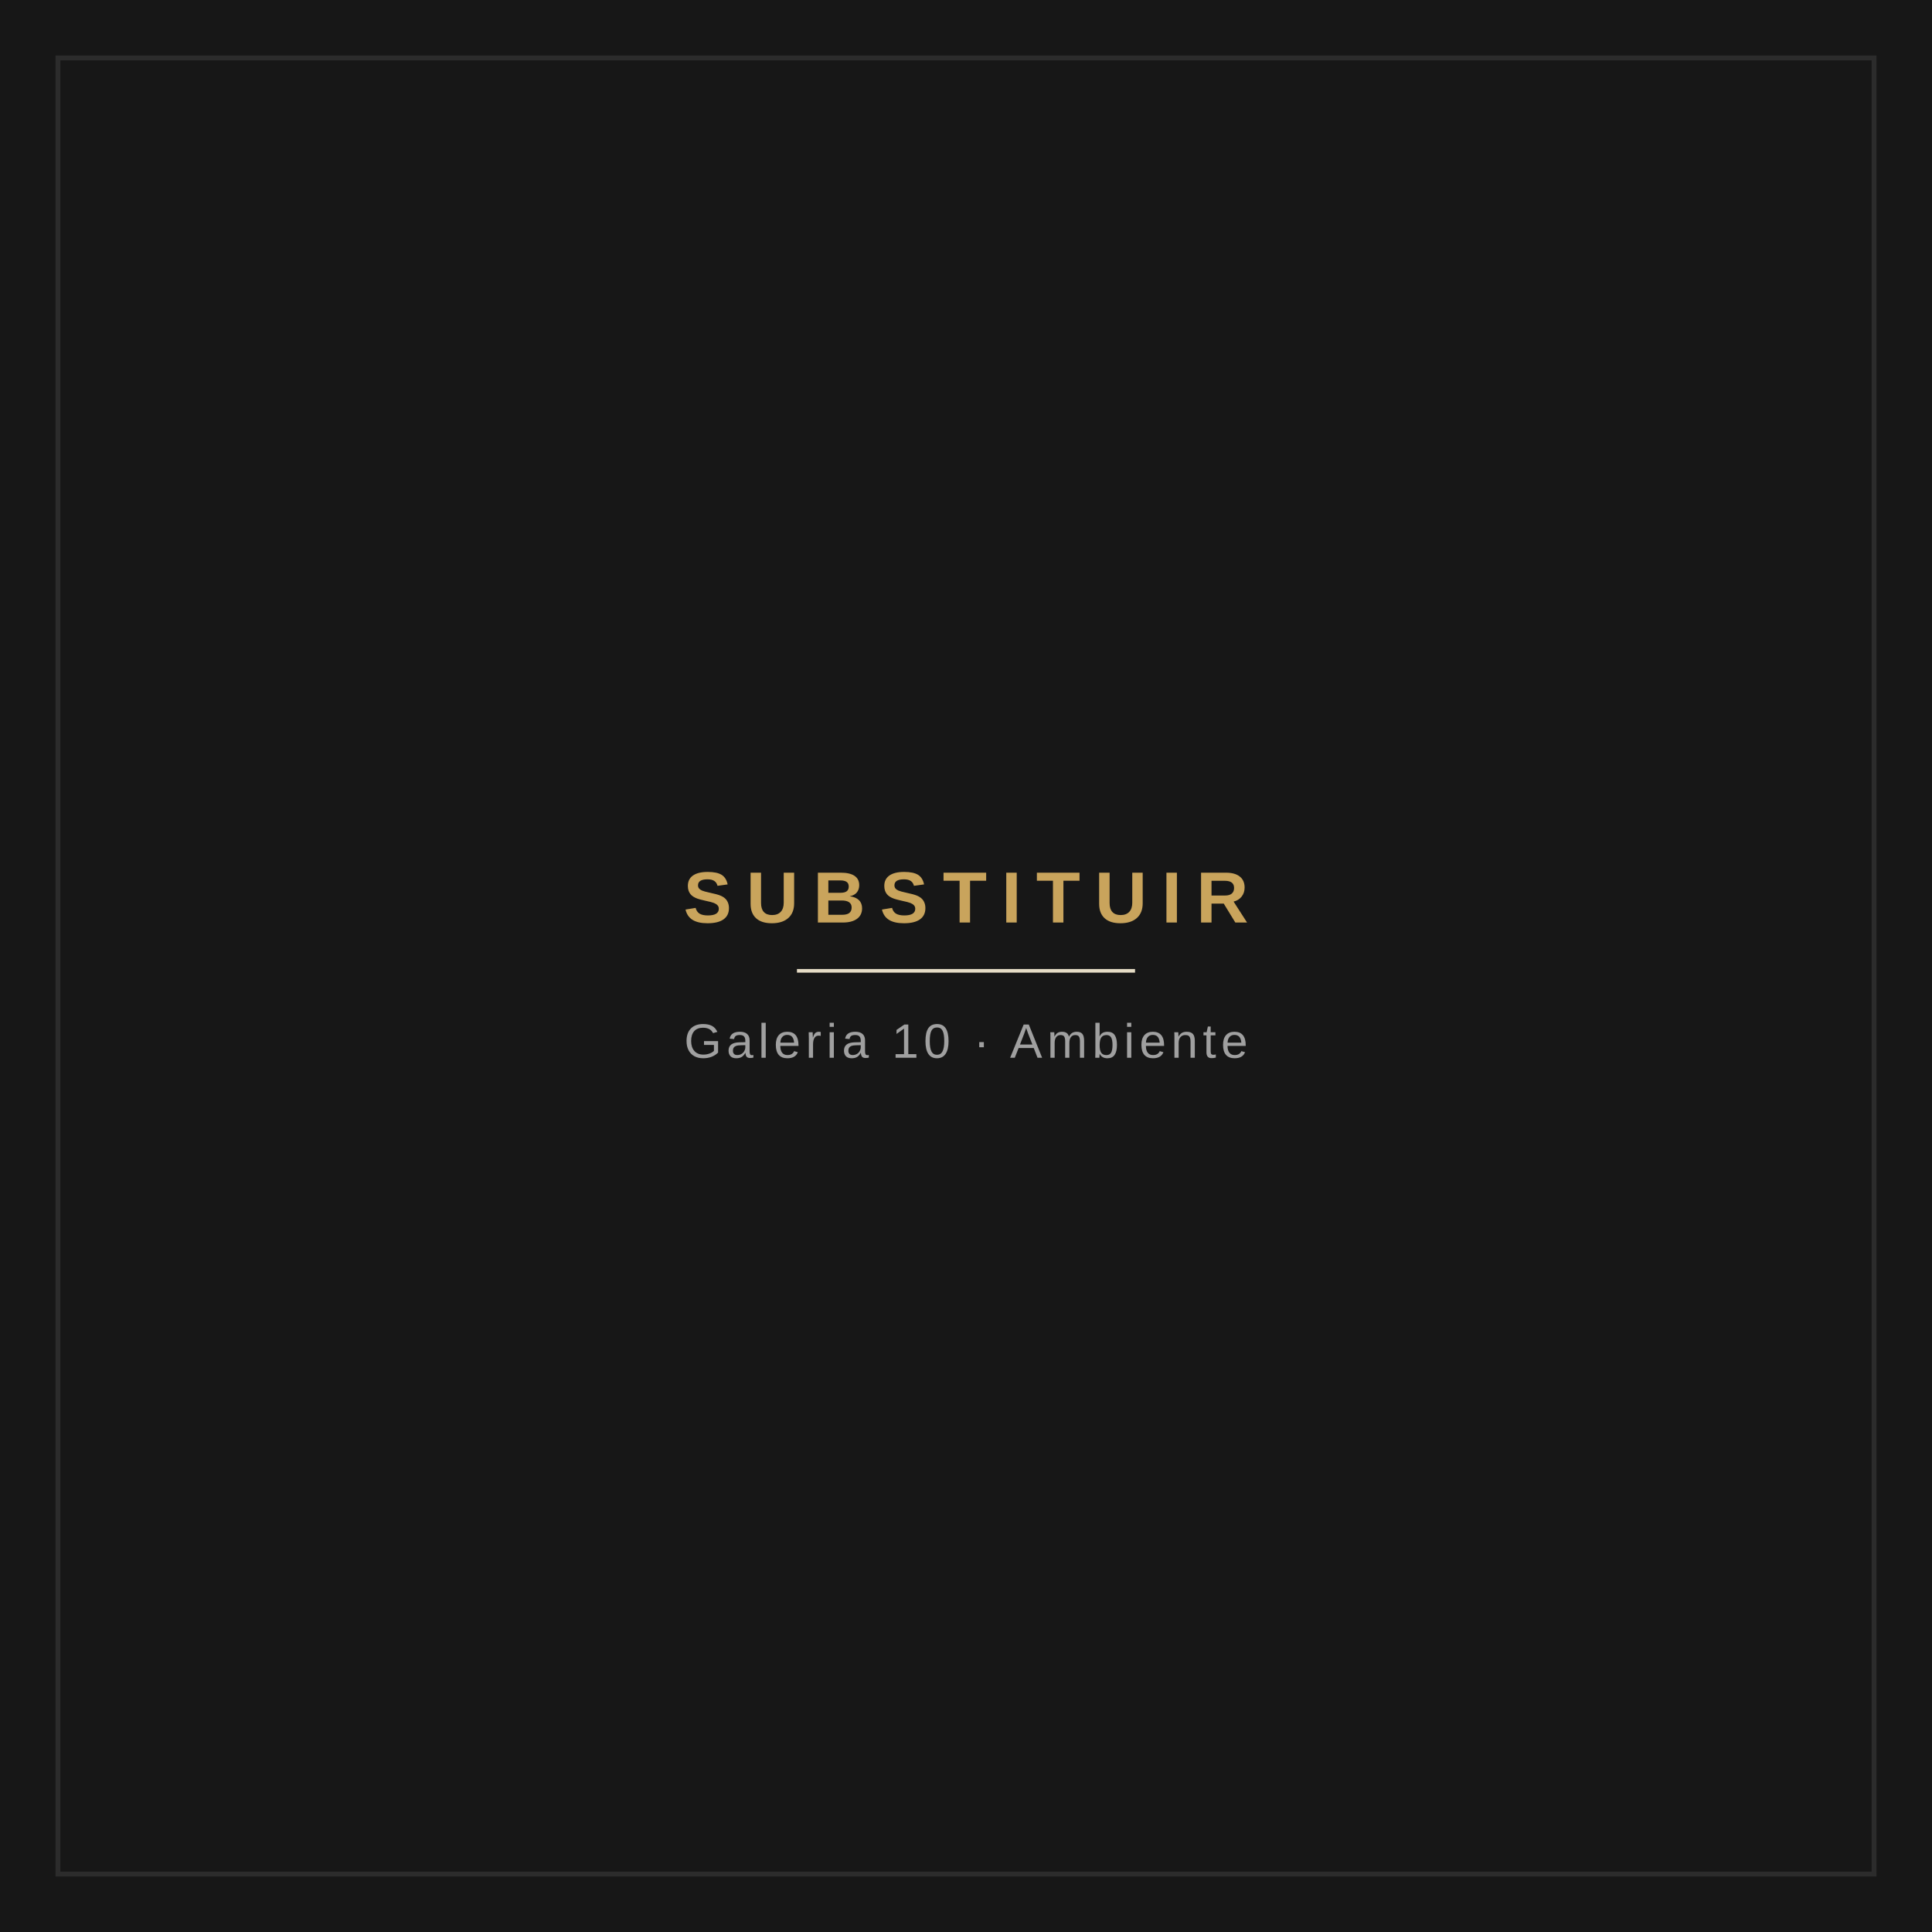
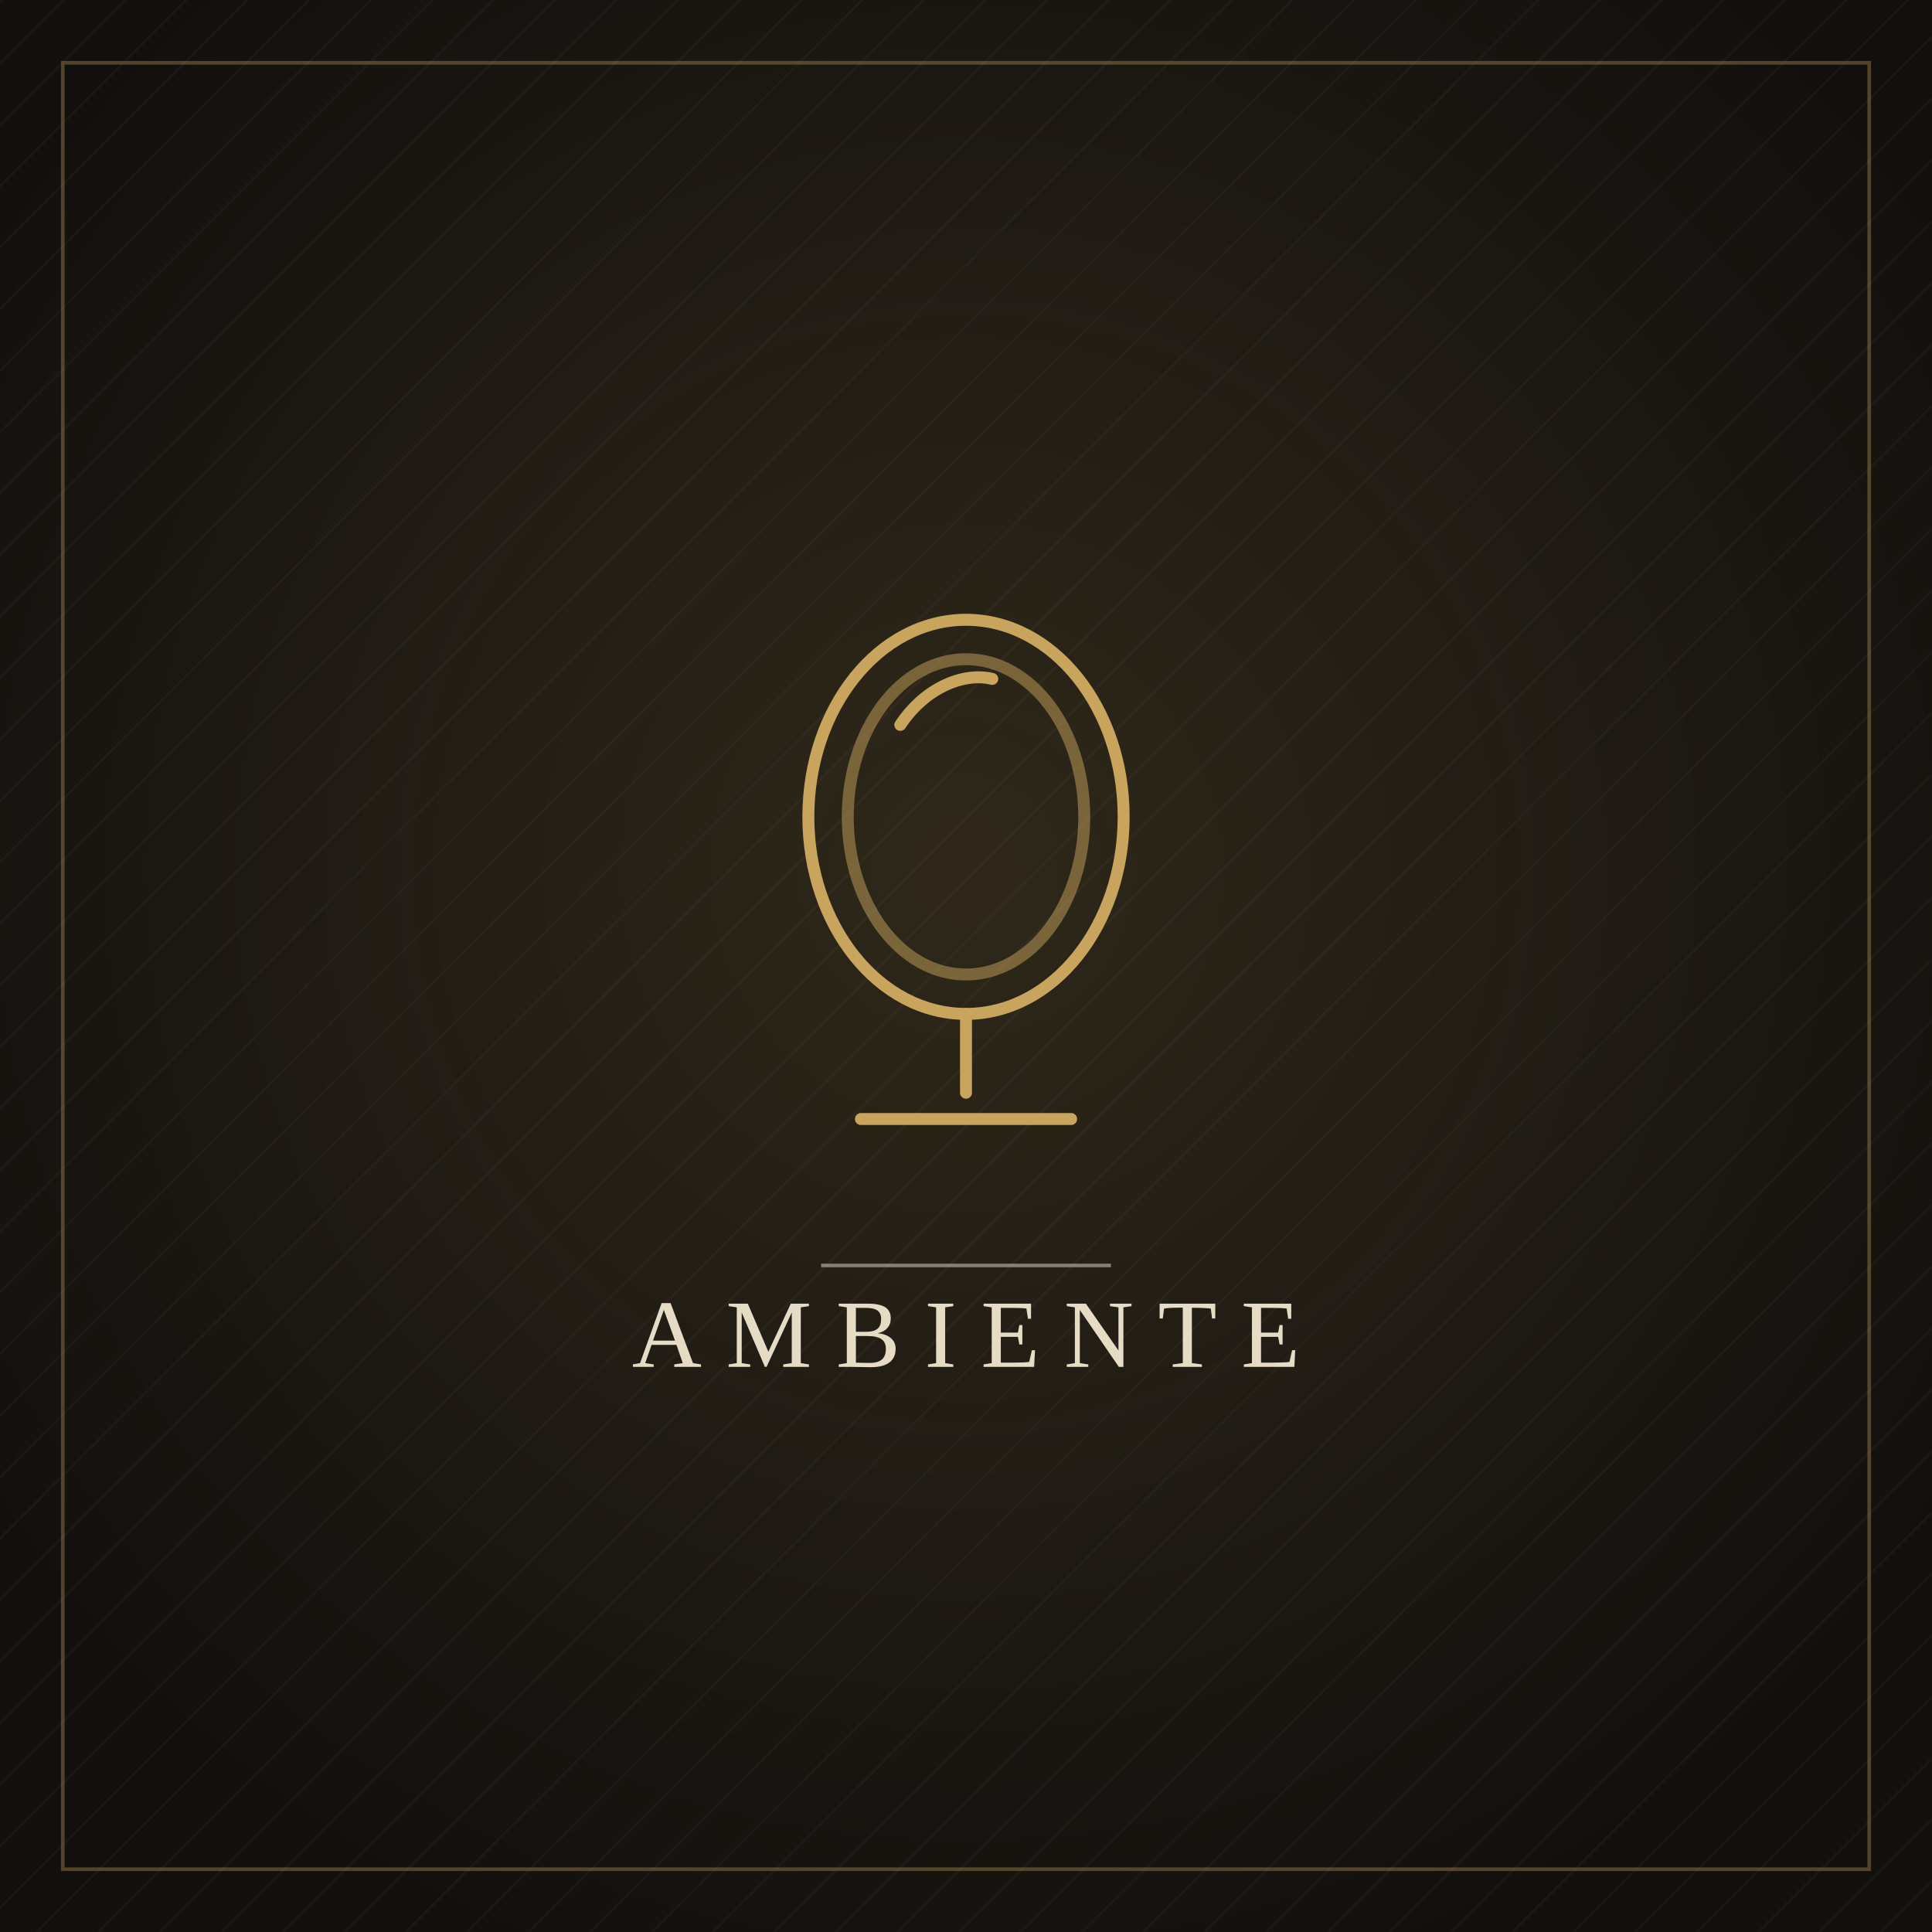
<svg xmlns="http://www.w3.org/2000/svg" width="800" height="800" viewBox="0 0 800 800">
-   <rect width="800" height="800" fill="#171717" />
-   <rect x="24" y="24" width="752" height="752" fill="none" stroke="#2C2C2C" stroke-width="2" />
-   <line x1="330" y1="402" x2="470" y2="402" stroke="#E6DCC6" stroke-width="1.5" />
-   <text x="400" y="382" fill="#C9A45C" font-family="Arial, Helvetica, sans-serif" font-size="30" font-weight="700" letter-spacing="6" text-anchor="middle">SUBSTITUIR</text>
-   <text x="400" y="438" fill="#A0A0A0" font-family="Arial, Helvetica, sans-serif" font-size="20" letter-spacing="2" text-anchor="middle">Galeria 10 · Ambiente</text>
+   <defs>
+     <pattern id="linhas" width="18" height="18" patternUnits="userSpaceOnUse" patternTransform="rotate(45)">
+       <line x1="0" y1="0" x2="0" y2="18" stroke="#E6DCC6" stroke-opacity=".035" stroke-width="2" />
+     </pattern>
+     <radialGradient id="brilho" cx="50%" cy="45%" r="60%">
+       <stop offset="0" stop-color="#C9A45C" stop-opacity=".16" />
+       <stop offset="1" stop-color="#C9A45C" stop-opacity="0" />
+     </radialGradient>
+   </defs>
+   <rect width="800" height="800" fill="#12100E" />
+   <rect width="800" height="800" fill="url(#linhas)" />
+   <rect width="800" height="800" fill="url(#brilho)" />
+   <rect x="26" y="26" width="748" height="748" fill="none" stroke="#C9A45C" stroke-opacity=".35" stroke-width="1.5" />
+   <g transform="translate(264.0 224.0) scale(2.720)" fill="none" stroke="#C9A45C" stroke-width="1.82" stroke-linecap="round" stroke-linejoin="round">
+     <ellipse cx="50" cy="42" rx="24" ry="30" />
+     <ellipse cx="50" cy="42" rx="18" ry="24" stroke-opacity=".5" />
+     <path d="M50 72 V84" />
+     <path d="M34 88 H66" />
+     <path d="M40 28 C44 22 50 20 54 21" />
+   </g>
+   <line x1="340" y1="524" x2="460" y2="524" stroke="#E6DCC6" stroke-opacity=".5" stroke-width="1.5" />
+   <text x="400" y="566" fill="#E6DCC6" font-family="Georgia, 'Times New Roman', serif" font-size="40" letter-spacing="10" text-anchor="middle">AMBIENTE</text>
</svg>
